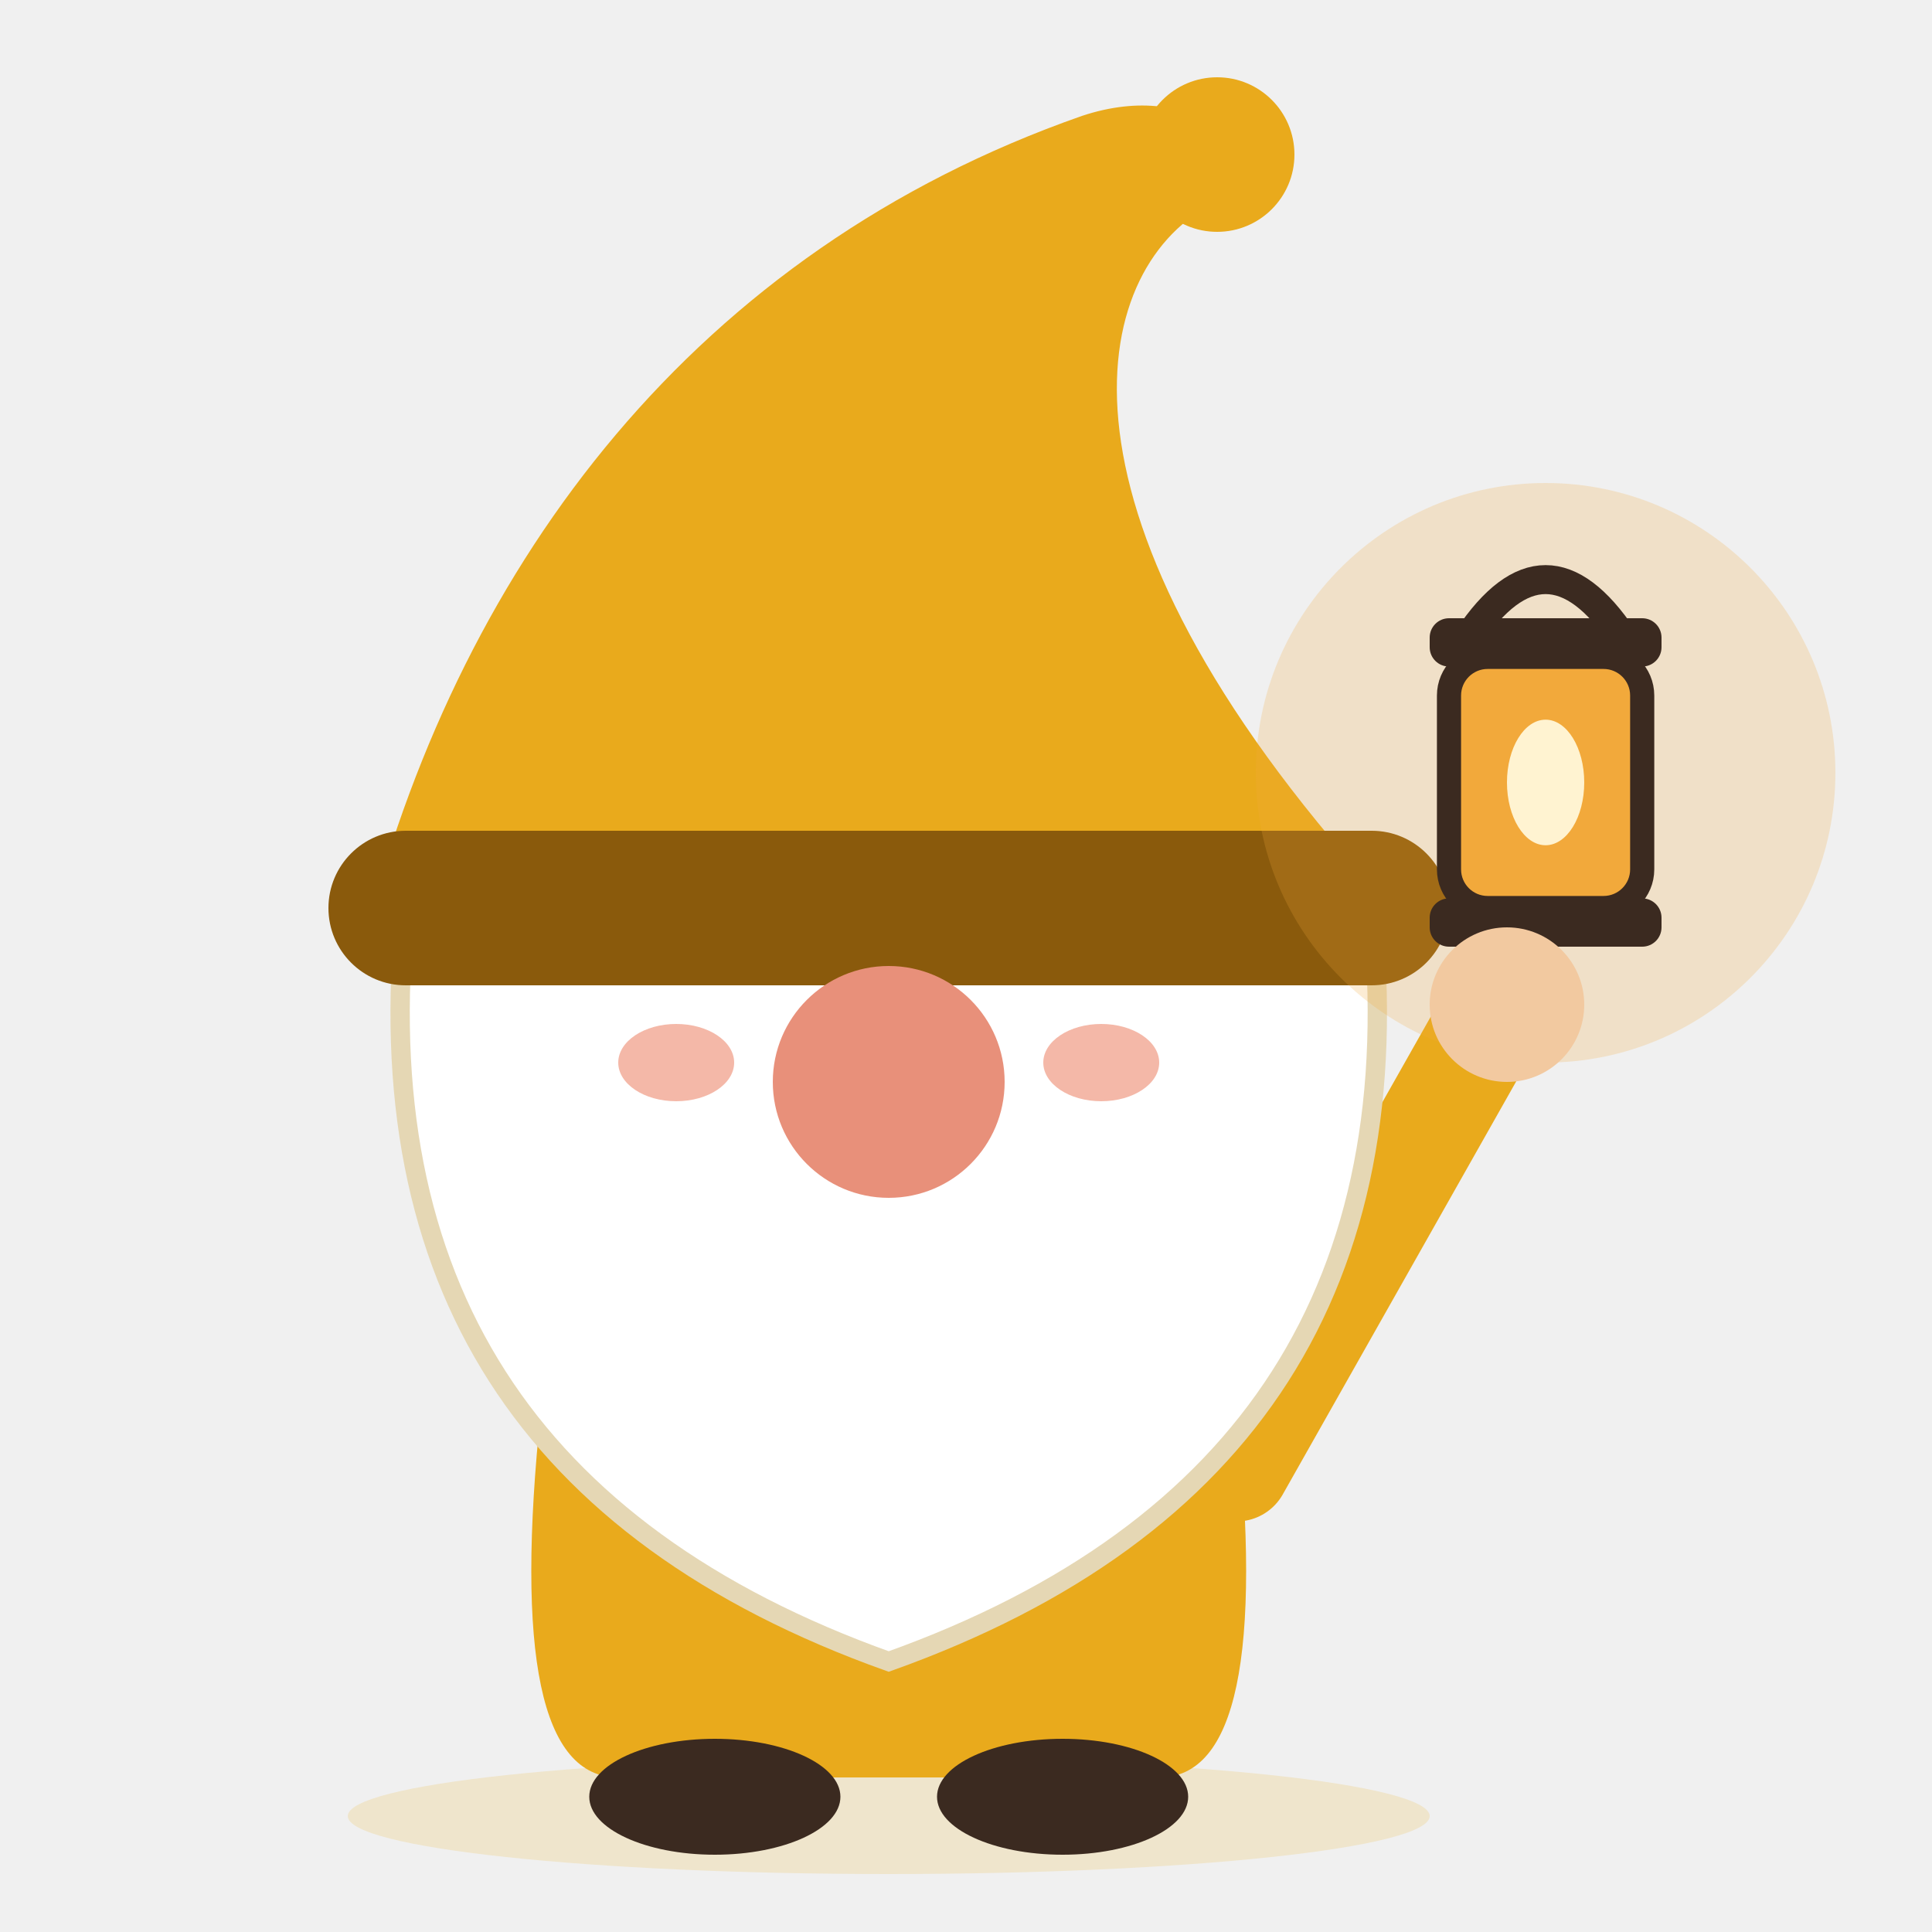
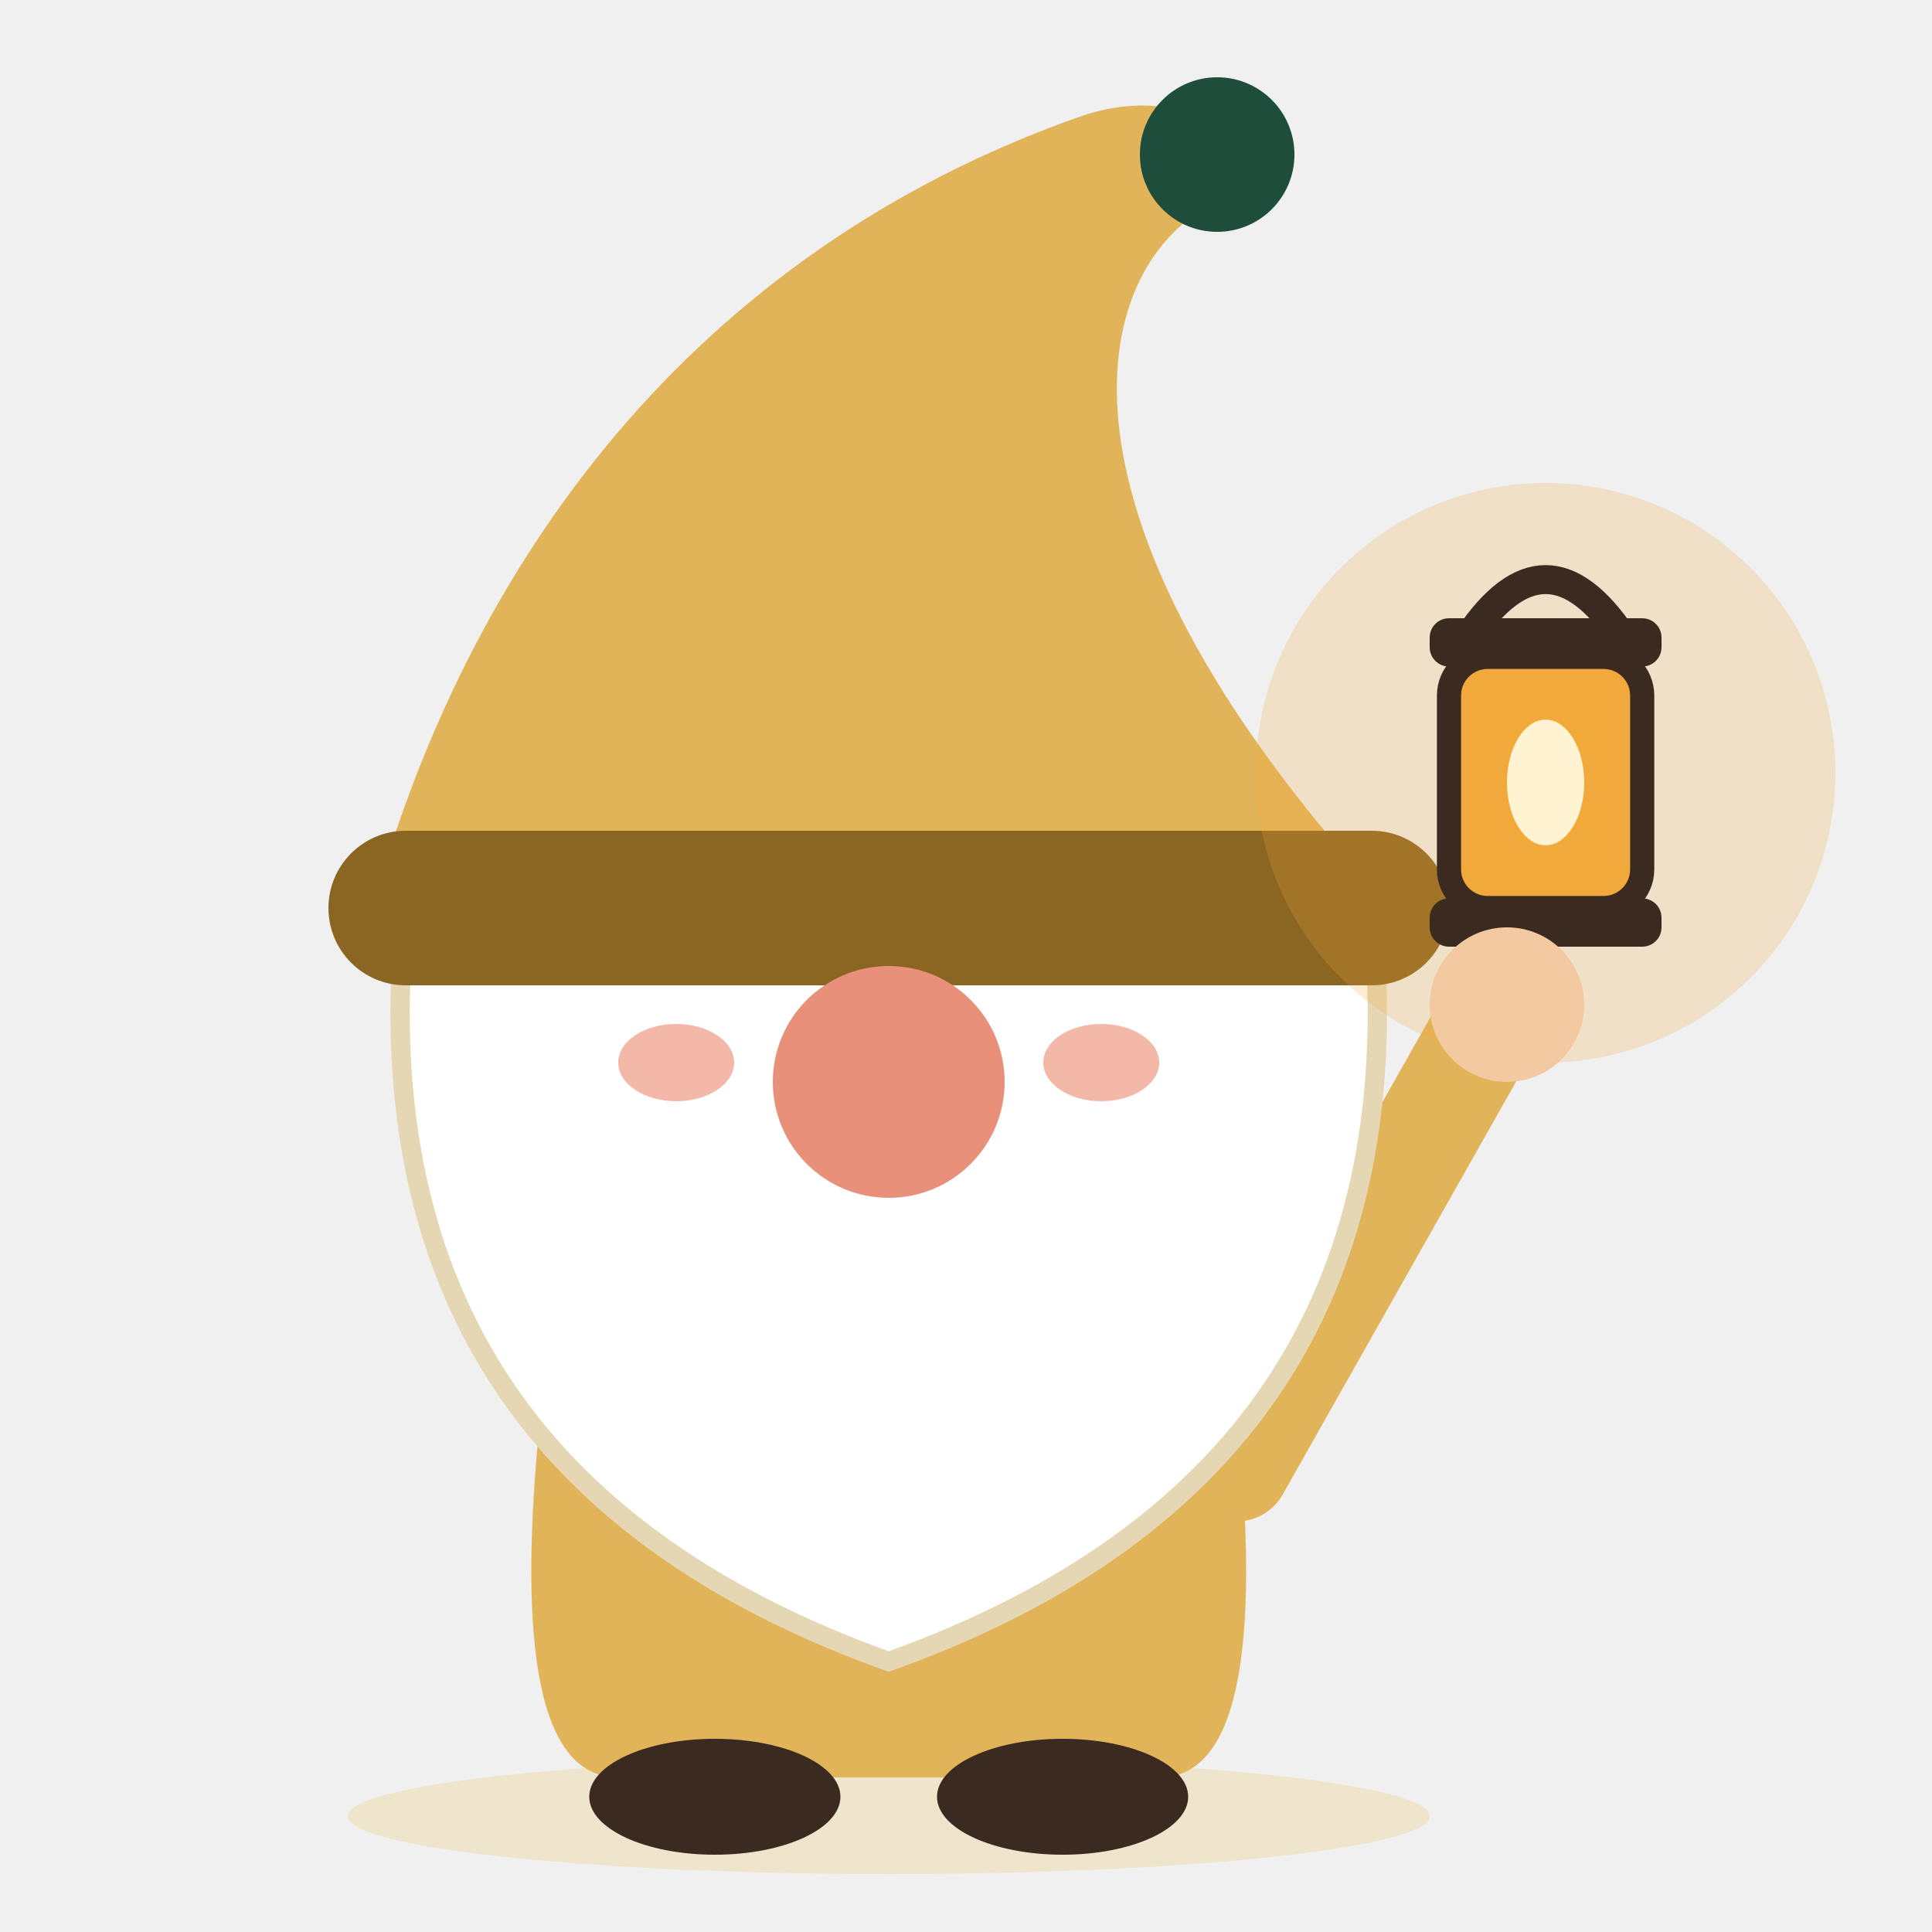
<svg xmlns="http://www.w3.org/2000/svg" viewBox="0 0 200 200" width="512" height="512" role="img" aria-label="Домовик (режим власника) — маскот з ліхтариком">
  <ellipse cx="92" cy="188" rx="56" ry="6" fill="#EFE5CC" />
-   <path d="M56 146 Q52 184 64 184 L120 184 Q132 184 128 146 Z" fill="#E9AA1C" />
+   <path d="M56 146 Q52 184 64 184 L120 184 Q132 184 128 146 Z" fill="#E2B45A" />
  <ellipse cx="74" cy="186" rx="13" ry="6" fill="#3B2A20" />
  <ellipse cx="110" cy="186" rx="13" ry="6" fill="#3B2A20" />
-   <line x1="128" y1="152" x2="154" y2="106" stroke="#E9AA1C" stroke-width="11" stroke-linecap="round" />
+   <line x1="128" y1="152" x2="154" y2="106" stroke="#E2B45A" stroke-width="11" stroke-linecap="round" />
  <path d="M42 94 Q36 152 92 172 Q148 152 142 94 Z" fill="#FFFFFF" stroke="#E5D7B4" stroke-width="2" />
-   <path d="M38 96 C 48 58, 72 26, 112 12 C 124 8, 132 16, 124 22 C 112 30, 108 56, 146 96 Z" fill="#E9AA1C" />
-   <circle cx="126" cy="16" r="8" fill="#E9AA1C" />
-   <rect x="34" y="86" width="116" height="16" rx="8" fill="#8A5A0C" />
+   <path d="M38 96 C 48 58, 72 26, 112 12 C 124 8, 132 16, 124 22 C 112 30, 108 56, 146 96 Z" fill="#E2B45A" />
+   <circle cx="126" cy="16" r="8" fill="#1E4D3B" />
+   <rect x="34" y="86" width="116" height="16" rx="8" fill="#8B6522" />
  <ellipse cx="70" cy="110" rx="6" ry="4" fill="#F4B8A8" />
  <ellipse cx="114" cy="110" rx="6" ry="4" fill="#F4B8A8" />
  <circle cx="92" cy="112" r="12" fill="#E8907A" />
  <circle cx="160" cy="80" r="30" fill="#F2A93B" opacity="0.22" />
  <path d="M152 66 Q160 54 168 66" fill="none" stroke="#3B2A20" stroke-width="3" />
  <rect x="148" y="64" width="24" height="5" rx="2" fill="#3B2A20" />
  <rect x="150" y="68" width="20" height="26" rx="4" fill="#F2A93B" stroke="#3B2A20" stroke-width="2.5" />
  <ellipse cx="160" cy="81" rx="4" ry="6.5" fill="#FFF3D1" />
  <rect x="148" y="93" width="24" height="5" rx="2" fill="#3B2A20" />
  <circle cx="156" cy="104" r="8" fill="#F2C9A0" />
</svg>
